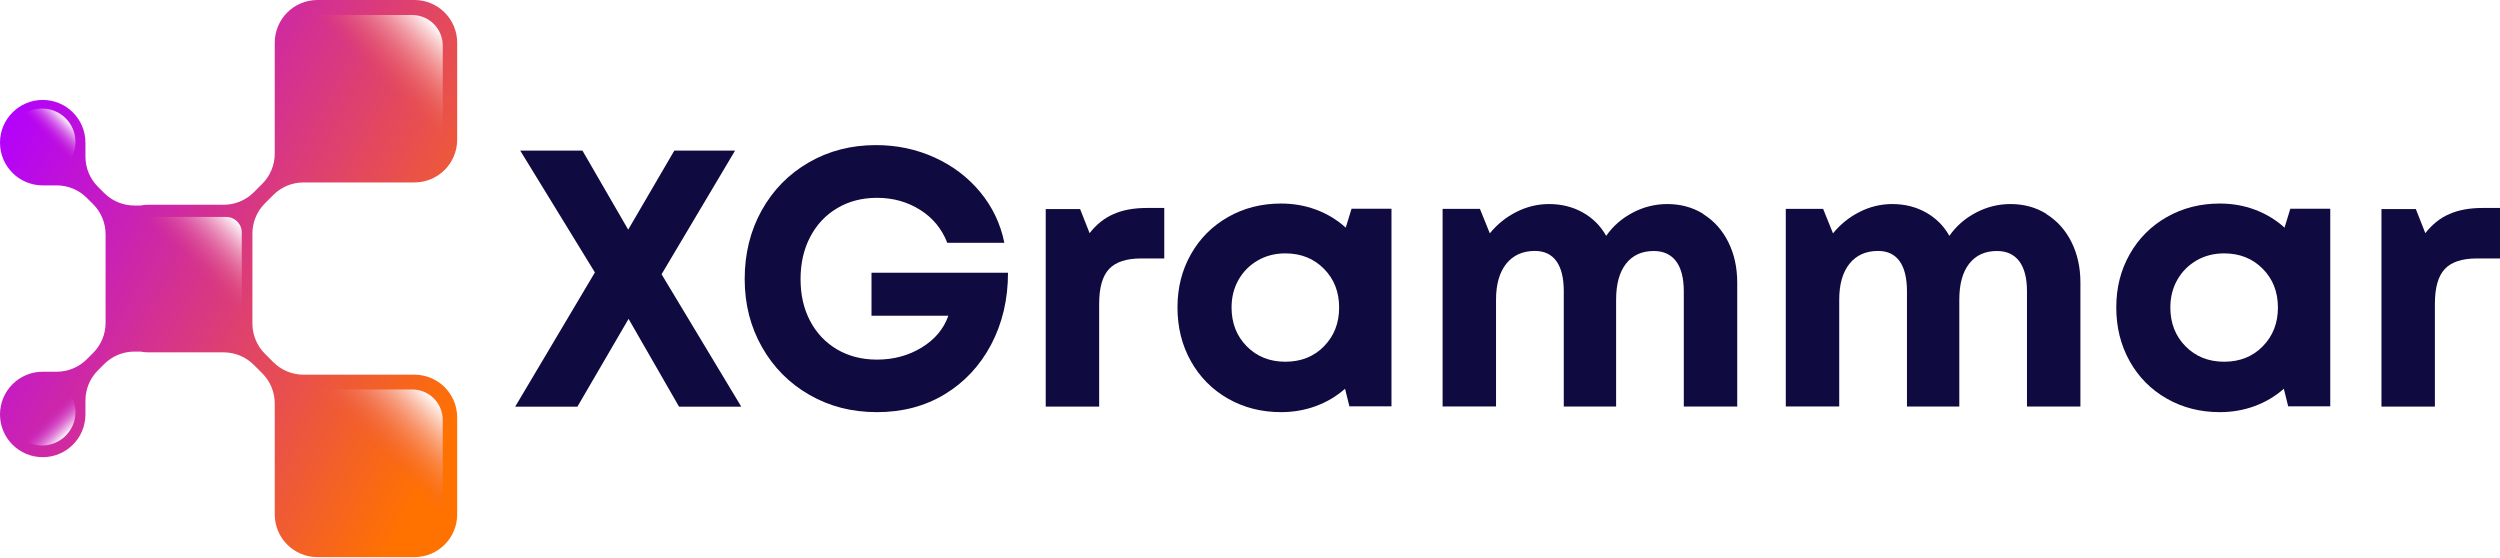
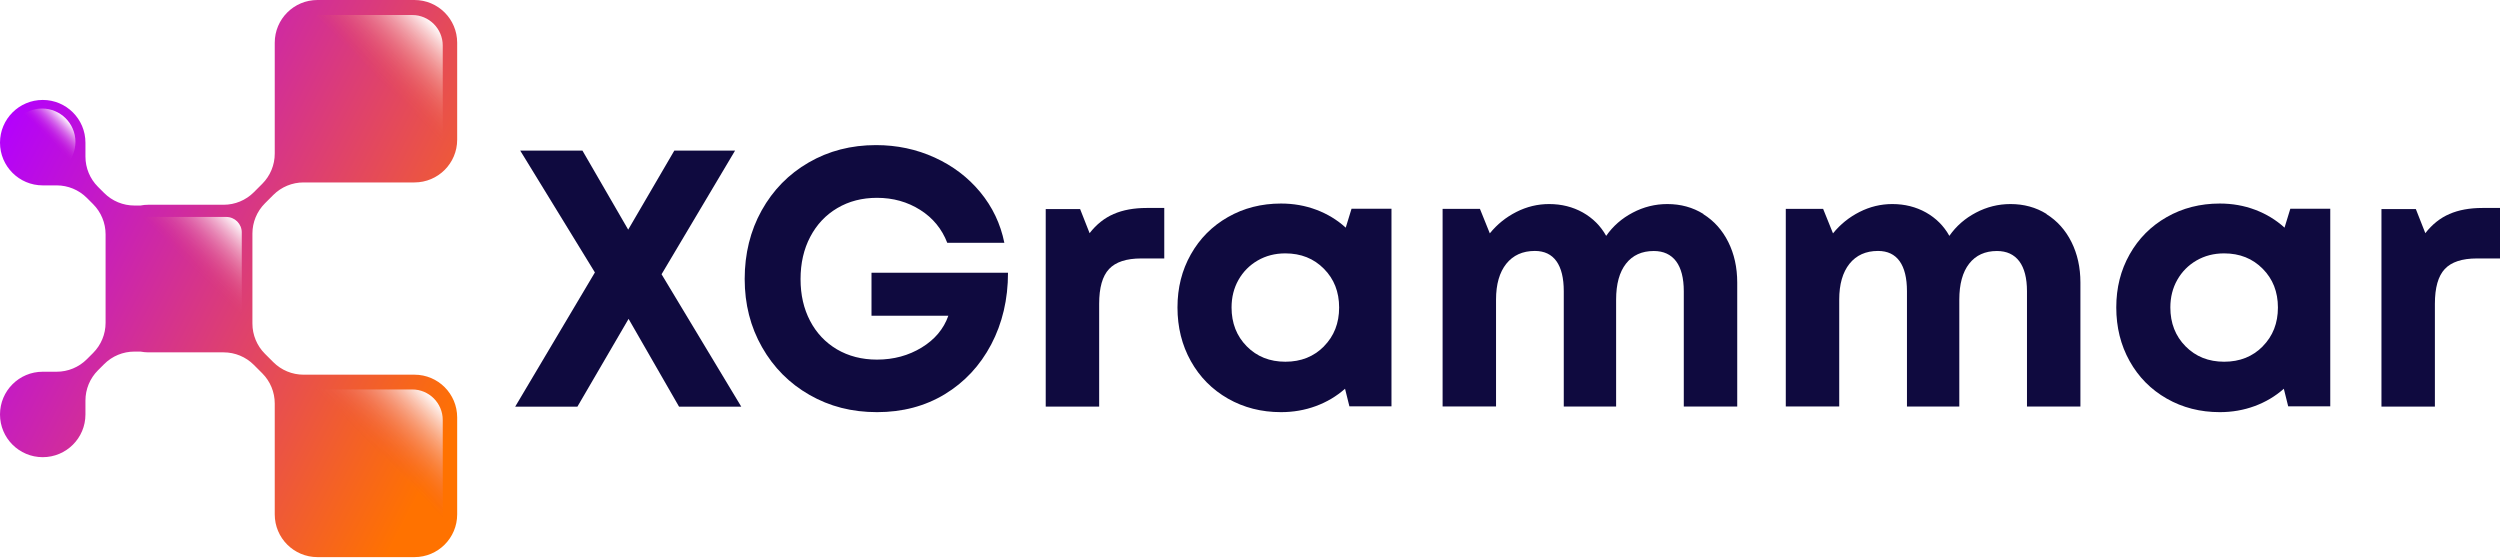
- <svg xmlns="http://www.w3.org/2000/svg" xmlns:xlink="http://www.w3.org/1999/xlink" id="Layer_1" data-name="Layer 1" viewBox="355.13 281.57 389.73 86.85">
+ <svg xmlns="http://www.w3.org/2000/svg" xmlns:xlink="http://www.w3.org/1999/xlink" id="Layer_1" data-name="Layer 1" viewBox="0 0 389.73 86.85">
  <defs>
    <style>
      .cls-1 {
        fill: url(#linear-gradient);
      }

      .cls-2 {
        fill: #0f0a3f;
      }

      .cls-3 {
        fill: url(#linear-gradient-3);
      }

      .cls-4 {
        fill: url(#linear-gradient-4);
      }

      .cls-5 {
        fill: url(#linear-gradient-2);
      }

      .cls-6 {
        fill: url(#linear-gradient-6);
      }

      .cls-7 {
        fill: url(#linear-gradient-5);
      }
    </style>
-     <linearGradient id="linear-gradient" x1="355.88" y1="299.09" x2="431.14" y2="338.2" gradientUnits="userSpaceOnUse">
+     <linearGradient id="linear-gradient" x1="0.75" y1="17.52" x2="76.01" y2="56.63" gradientUnits="userSpaceOnUse">
      <stop offset="0" stop-color="#b300ff" />
      <stop offset="1" stop-color="#ff7200" />
    </linearGradient>
-     <linearGradient id="linear-gradient-2" x1="414.15" y1="293.93" x2="422.89" y2="285.26" gradientUnits="userSpaceOnUse">
+     <linearGradient id="linear-gradient-2" x1="59.02" y1="12.36" x2="67.76" y2="3.69" gradientUnits="userSpaceOnUse">
      <stop offset="0" stop-color="#eb5442" stop-opacity="0" />
      <stop offset="1" stop-color="#fff" />
    </linearGradient>
-     <linearGradient id="linear-gradient-3" y1="352.3" y2="343.63" xlink:href="#linear-gradient-2" />
-     <linearGradient id="linear-gradient-4" x1="384.99" y1="323.23" x2="392.22" y2="316.06" gradientUnits="userSpaceOnUse">
+     <linearGradient id="linear-gradient-3" y1="70.73" y2="62.06" xlink:href="#linear-gradient-2" />
+     <linearGradient id="linear-gradient-4" x1="29.86" y1="41.66" x2="37.09" y2="34.49" gradientUnits="userSpaceOnUse">
      <stop offset="0" stop-color="#dc3d77" stop-opacity="0" />
      <stop offset="1" stop-color="#fff" />
    </linearGradient>
-     <linearGradient id="linear-gradient-5" x1="362.38" y1="303" x2="365.42" y2="299.99" gradientUnits="userSpaceOnUse">
+     <linearGradient id="linear-gradient-5" x1="7.25" y1="21.43" x2="10.29" y2="18.42" gradientUnits="userSpaceOnUse">
      <stop offset="0" stop-color="#c013d5" stop-opacity="0" />
      <stop offset="1" stop-color="#fff" />
    </linearGradient>
    <linearGradient id="linear-gradient-6" x1="-797.33" y1="3057.43" x2="-794.29" y2="3054.42" gradientTransform="translate(3419.8 1143.84) rotate(90)" xlink:href="#linear-gradient-5" />
  </defs>
  <g>
-     <path class="cls-2" d="m458.26,324.32l12.43,20.65h-9.7l-7.87-13.69-7.98,13.69h-9.7l12.43-20.93-11.64-18.99h9.7l7.13,12.32,7.19-12.32h9.47l-11.46,19.28Z" />
-     <path class="cls-2" d="m491,324.09h21.27c0,4.14-.88,7.87-2.62,11.18-1.75,3.31-4.16,5.89-7.24,7.76-3.08,1.86-6.6,2.79-10.55,2.79s-7.39-.89-10.52-2.68c-3.14-1.79-5.61-4.27-7.41-7.44-1.81-3.17-2.71-6.72-2.71-10.64s.88-7.52,2.65-10.69c1.77-3.17,4.21-5.67,7.33-7.47,3.12-1.81,6.62-2.71,10.49-2.71,3.27,0,6.32.65,9.15,1.94,2.83,1.29,5.2,3.09,7.1,5.39,1.9,2.3,3.16,4.93,3.76,7.9h-8.9c-.84-2.17-2.24-3.88-4.22-5.13-1.98-1.25-4.22-1.88-6.73-1.88-2.32,0-4.38.53-6.19,1.6-1.81,1.07-3.21,2.56-4.22,4.48-1.01,1.92-1.51,4.12-1.51,6.59s.49,4.6,1.48,6.5c.99,1.9,2.39,3.38,4.19,4.45,1.81,1.06,3.89,1.6,6.25,1.6,2.59,0,4.91-.63,6.96-1.88,2.05-1.25,3.44-2.91,4.16-4.96h-11.98v-6.67Z" />
-     <path class="cls-2" d="m536.63,313.99v7.87h-3.59c-2.32,0-3.99.55-5.02,1.65-1.03,1.1-1.54,2.91-1.54,5.42v16.03h-8.33v-30.8h5.36l1.48,3.76c1.06-1.37,2.32-2.37,3.76-2.99,1.44-.63,3.16-.94,5.13-.94h2.74Z" />
-     <path class="cls-2" d="m565.83,314.11h6.22v30.8h-6.56l-.68-2.74c-1.33,1.18-2.85,2.08-4.56,2.71-1.71.63-3.52.94-5.42.94-3.04,0-5.8-.7-8.27-2.11-2.47-1.41-4.4-3.36-5.79-5.85-1.39-2.49-2.08-5.28-2.08-8.36s.69-5.8,2.08-8.27c1.39-2.47,3.32-4.41,5.79-5.82,2.47-1.41,5.23-2.11,8.27-2.11,1.94,0,3.77.32,5.5.97,1.73.65,3.26,1.58,4.59,2.79l.91-2.97Zm-4.31,21.45c1.58-1.6,2.37-3.61,2.37-6.05s-.79-4.45-2.37-6.04c-1.58-1.6-3.58-2.4-6.02-2.4-1.6,0-3.03.37-4.31,1.11-1.27.74-2.27,1.75-2.99,3.02-.72,1.27-1.08,2.71-1.08,4.31,0,2.43.79,4.45,2.37,6.05,1.58,1.6,3.58,2.4,6.02,2.4s4.44-.8,6.02-2.4Z" />
-     <path class="cls-2" d="m620.67,314.96c1.65,1.03,2.95,2.47,3.88,4.33.93,1.86,1.4,3.97,1.4,6.33v19.33h-8.33v-17.97c0-2.05-.4-3.61-1.2-4.68-.8-1.06-1.96-1.6-3.48-1.6-1.86,0-3.31.66-4.33,1.97-1.03,1.31-1.54,3.19-1.54,5.62v16.65h-8.16v-17.97c0-2.05-.38-3.61-1.14-4.68-.76-1.06-1.88-1.6-3.37-1.6-1.9,0-3.38.67-4.45,2-1.06,1.33-1.6,3.19-1.6,5.59v16.65h-8.33v-30.8h5.82l1.54,3.82c1.14-1.41,2.52-2.52,4.14-3.34,1.62-.82,3.32-1.23,5.1-1.23,1.94,0,3.69.44,5.25,1.31,1.56.88,2.78,2.09,3.65,3.65,1.06-1.52,2.44-2.73,4.14-3.62,1.69-.89,3.49-1.34,5.39-1.34,2.09,0,3.96.51,5.62,1.54Z" />
-     <path class="cls-2" d="m674.17,314.96c1.65,1.03,2.95,2.47,3.88,4.33.93,1.86,1.4,3.97,1.4,6.33v19.33h-8.33v-17.97c0-2.05-.4-3.61-1.2-4.68-.8-1.06-1.96-1.6-3.48-1.6-1.86,0-3.31.66-4.33,1.97-1.03,1.31-1.54,3.19-1.54,5.62v16.65h-8.16v-17.97c0-2.05-.38-3.61-1.14-4.68-.76-1.06-1.88-1.6-3.37-1.6-1.9,0-3.38.67-4.45,2-1.06,1.33-1.6,3.19-1.6,5.59v16.65h-8.33v-30.8h5.82l1.54,3.82c1.14-1.41,2.52-2.52,4.14-3.34,1.62-.82,3.32-1.23,5.1-1.23,1.94,0,3.69.44,5.25,1.31,1.56.88,2.78,2.09,3.65,3.65,1.06-1.52,2.44-2.73,4.14-3.62,1.69-.89,3.49-1.34,5.39-1.34,2.09,0,3.96.51,5.62,1.54Z" />
-     <path class="cls-2" d="m712.18,314.11h6.22v30.8h-6.56l-.68-2.74c-1.33,1.18-2.85,2.08-4.56,2.71-1.71.63-3.52.94-5.42.94-3.04,0-5.8-.7-8.27-2.11-2.47-1.41-4.4-3.36-5.79-5.85-1.39-2.49-2.08-5.28-2.08-8.36s.69-5.8,2.08-8.27c1.39-2.47,3.32-4.41,5.79-5.82,2.47-1.41,5.23-2.11,8.27-2.11,1.94,0,3.77.32,5.5.97,1.73.65,3.26,1.58,4.59,2.79l.91-2.97Zm-4.31,21.45c1.58-1.6,2.37-3.61,2.37-6.05s-.79-4.45-2.37-6.04c-1.58-1.6-3.58-2.4-6.02-2.4-1.6,0-3.03.37-4.31,1.11-1.27.74-2.27,1.75-2.99,3.02-.72,1.27-1.08,2.71-1.08,4.31,0,2.43.79,4.45,2.37,6.05,1.58,1.6,3.58,2.4,6.02,2.4s4.44-.8,6.02-2.4Z" />
-     <path class="cls-2" d="m744.86,313.99v7.87h-3.59c-2.32,0-3.99.55-5.02,1.65-1.03,1.1-1.54,2.91-1.54,5.42v16.03h-8.33v-30.8h5.36l1.48,3.76c1.06-1.37,2.32-2.37,3.76-2.99,1.44-.63,3.16-.94,5.13-.94h2.74Z" />
+     <path class="cls-2" d="m103.13,42.75l12.43,20.65h-9.7l-7.87-13.69-7.98,13.69h-9.7l12.43-20.93-11.64-18.99h9.7l7.13,12.32,7.19-12.32h9.47l-11.46,19.28Z" />
+     <path class="cls-2" d="m135.87,42.52h21.27c0,4.14-.88,7.87-2.62,11.18-1.75,3.31-4.16,5.89-7.24,7.76-3.08,1.86-6.6,2.79-10.55,2.79s-7.39-.89-10.52-2.68c-3.14-1.79-5.61-4.27-7.41-7.44-1.81-3.17-2.71-6.72-2.71-10.64s.88-7.52,2.65-10.69c1.77-3.17,4.21-5.67,7.33-7.47,3.12-1.81,6.62-2.71,10.49-2.71,3.27,0,6.32.65,9.15,1.94,2.83,1.29,5.2,3.09,7.1,5.39,1.9,2.3,3.16,4.93,3.76,7.9h-8.9c-.84-2.17-2.24-3.88-4.22-5.13-1.98-1.25-4.22-1.88-6.73-1.88-2.32,0-4.38.53-6.19,1.6-1.81,1.07-3.21,2.56-4.22,4.48-1.01,1.92-1.51,4.12-1.51,6.59s.49,4.6,1.48,6.5c.99,1.9,2.39,3.38,4.19,4.45,1.81,1.06,3.89,1.6,6.25,1.6,2.59,0,4.91-.63,6.96-1.88,2.05-1.25,3.44-2.91,4.16-4.96h-11.98v-6.67Z" />
+     <path class="cls-2" d="m181.5,32.42v7.87h-3.59c-2.32,0-3.99.55-5.02,1.65-1.03,1.1-1.54,2.91-1.54,5.42v16.03h-8.33v-30.8h5.36l1.48,3.76c1.06-1.37,2.32-2.37,3.76-2.99,1.44-.63,3.16-.94,5.13-.94h2.74Z" />
+     <path class="cls-2" d="m210.7,32.54h6.22v30.8h-6.56l-.68-2.74c-1.33,1.18-2.85,2.08-4.56,2.71-1.71.63-3.52.94-5.42.94-3.04,0-5.8-.7-8.27-2.11-2.47-1.41-4.4-3.36-5.79-5.85-1.39-2.49-2.08-5.28-2.08-8.36s.69-5.8,2.08-8.27c1.39-2.47,3.32-4.41,5.79-5.82,2.47-1.41,5.23-2.11,8.27-2.11,1.94,0,3.77.32,5.5.97,1.73.65,3.26,1.58,4.59,2.79l.91-2.97Zm-4.31,21.45c1.58-1.6,2.37-3.61,2.37-6.05s-.79-4.45-2.37-6.04c-1.58-1.6-3.58-2.4-6.02-2.4-1.6,0-3.03.37-4.31,1.11-1.27.74-2.27,1.75-2.99,3.02-.72,1.27-1.08,2.71-1.08,4.31,0,2.43.79,4.45,2.37,6.05,1.58,1.6,3.58,2.4,6.02,2.4s4.44-.8,6.02-2.4Z" />
+     <path class="cls-2" d="m265.54,33.39c1.65,1.03,2.95,2.47,3.88,4.33.93,1.86,1.4,3.97,1.4,6.33v19.33h-8.33v-17.97c0-2.05-.4-3.61-1.2-4.68-.8-1.06-1.96-1.6-3.48-1.6-1.86,0-3.31.66-4.33,1.97-1.03,1.31-1.54,3.19-1.54,5.62v16.65h-8.16v-17.97c0-2.05-.38-3.61-1.14-4.68-.76-1.06-1.88-1.6-3.37-1.6-1.9,0-3.38.67-4.45,2-1.06,1.33-1.6,3.19-1.6,5.59v16.65h-8.33v-30.8h5.82l1.54,3.82c1.14-1.41,2.52-2.52,4.14-3.34,1.62-.82,3.32-1.23,5.1-1.23,1.94,0,3.69.44,5.25,1.31,1.56.88,2.78,2.09,3.65,3.65,1.06-1.52,2.44-2.73,4.14-3.62,1.69-.89,3.49-1.34,5.39-1.34,2.09,0,3.96.51,5.62,1.54Z" />
+     <path class="cls-2" d="m319.04,33.39c1.65,1.03,2.95,2.47,3.88,4.33.93,1.86,1.4,3.97,1.4,6.33v19.33h-8.33v-17.97c0-2.05-.4-3.61-1.2-4.68-.8-1.06-1.96-1.6-3.48-1.6-1.86,0-3.31.66-4.33,1.97-1.03,1.31-1.54,3.19-1.54,5.62v16.65h-8.16v-17.97c0-2.05-.38-3.61-1.14-4.68-.76-1.06-1.88-1.6-3.37-1.6-1.9,0-3.38.67-4.45,2-1.06,1.33-1.6,3.19-1.6,5.59v16.65h-8.33v-30.8h5.82l1.54,3.82c1.14-1.41,2.52-2.52,4.14-3.34,1.62-.82,3.32-1.23,5.1-1.23,1.94,0,3.69.44,5.25,1.31,1.56.88,2.78,2.09,3.65,3.65,1.06-1.52,2.44-2.73,4.14-3.62,1.69-.89,3.49-1.34,5.39-1.34,2.09,0,3.96.51,5.62,1.54Z" />
+     <path class="cls-2" d="m357.05,32.54h6.22v30.8h-6.56l-.68-2.74c-1.33,1.18-2.85,2.08-4.56,2.71-1.71.63-3.52.94-5.42.94-3.04,0-5.8-.7-8.27-2.11-2.47-1.41-4.4-3.36-5.79-5.85-1.39-2.49-2.08-5.28-2.08-8.36s.69-5.8,2.08-8.27c1.39-2.47,3.32-4.41,5.79-5.82,2.47-1.41,5.23-2.11,8.27-2.11,1.94,0,3.77.32,5.5.97,1.73.65,3.26,1.58,4.59,2.79l.91-2.97Zm-4.31,21.45c1.58-1.6,2.37-3.61,2.37-6.05s-.79-4.45-2.37-6.04c-1.58-1.6-3.58-2.4-6.02-2.4-1.6,0-3.03.37-4.31,1.11-1.27.74-2.27,1.75-2.99,3.02-.72,1.27-1.08,2.71-1.08,4.31,0,2.43.79,4.45,2.37,6.05,1.58,1.6,3.58,2.4,6.02,2.4s4.44-.8,6.02-2.4Z" />
+     <path class="cls-2" d="m389.73,32.42v7.87h-3.59c-2.32,0-3.99.55-5.02,1.65-1.03,1.1-1.54,2.91-1.54,5.42v16.03h-8.33v-30.8h5.36l1.48,3.76c1.06-1.37,2.32-2.37,3.76-2.99,1.44-.63,3.16-.94,5.13-.94h2.74Z" />
  </g>
  <g>
-     <path class="cls-1" d="m419.74,339.98h-17.29c-1.77,0-3.46-.7-4.71-1.95l-1.31-1.31c-1.25-1.25-1.95-2.94-1.95-4.71v-2.29h0v-11.74c0-1.77.7-3.46,1.95-4.71l1.31-1.31c1.25-1.25,2.94-1.95,4.71-1.95h17.29c3.68,0,6.66-2.98,6.66-6.66v-15.12c0-3.68-2.98-6.66-6.66-6.66h-15.12c-3.68,0-6.66,2.98-6.66,6.66v17.29c0,1.77-.7,3.46-1.95,4.71l-1.31,1.31c-1.25,1.25-2.94,1.95-4.71,1.95h-11.74c-.42,0-.83.04-1.22.12h-.95c-1.77,0-3.46-.7-4.71-1.95l-.97-.97c-1.25-1.25-1.95-2.94-1.95-4.71v-2.17c0-3.68-2.98-6.66-6.66-6.66h0c-3.68,0-6.66,2.98-6.66,6.66,0,3.68,2.98,6.66,6.66,6.66h2.17c1.77,0,3.46.7,4.71,1.95l.97.97c1.25,1.25,1.95,2.94,1.95,4.71v13.79c0,1.77-.7,3.46-1.95,4.71l-.97.97c-1.25,1.25-2.94,1.95-4.71,1.95h-2.17c-3.68,0-6.66,2.98-6.66,6.66,0,3.68,2.98,6.66,6.66,6.66s6.66-2.98,6.66-6.66v-2.17c0-1.77.7-3.46,1.95-4.71l.97-.97c1.25-1.25,2.94-1.95,4.71-1.95h.95c.4.07.81.12,1.22.12h11.74c1.77,0,3.46.7,4.71,1.95l1.31,1.31c1.25,1.25,1.95,2.94,1.95,4.71v17.29c0,3.68,2.98,6.66,6.66,6.66h15.12c3.68,0,6.66-2.98,6.66-6.66v-15.12c0-3.68-2.98-6.66-6.66-6.66Z" />
-     <rect class="cls-5" x="400.19" y="283.91" width="23.96" height="23.96" rx="4.77" ry="4.77" />
-     <rect class="cls-3" x="400.19" y="342.28" width="23.96" height="23.96" rx="4.77" ry="4.77" />
-     <rect class="cls-4" x="373.89" y="315.39" width="18.93" height="18.93" rx="2.42" ry="2.42" />
-     <circle class="cls-7" cx="361.69" cy="303.69" r="5.2" />
-     <circle class="cls-6" cx="361.69" cy="345.82" r="5.2" />
+     <path class="cls-1" d="m64.61,58.41h-17.29c-1.77,0-3.46-.7-4.71-1.95l-1.31-1.31c-1.25-1.25-1.95-2.94-1.95-4.71v-2.29h0v-11.74c0-1.77.7-3.46,1.95-4.71l1.31-1.31c1.25-1.25,2.94-1.95,4.71-1.95h17.29c3.68,0,6.66-2.98,6.66-6.66v-15.12c0-3.68-2.98-6.66-6.66-6.66h-15.12c-3.68,0-6.66,2.98-6.66,6.66v17.29c0,1.77-.7,3.46-1.95,4.71l-1.31,1.31c-1.25,1.25-2.94,1.95-4.71,1.95h-11.74c-.42,0-.83.04-1.22.12h-.95c-1.77,0-3.46-.7-4.71-1.95l-.97-.97c-1.25-1.25-1.95-2.94-1.95-4.71v-2.17c0-3.68-2.98-6.66-6.66-6.66h0c-3.68,0-6.66,2.98-6.66,6.66,0,3.68,2.98,6.66,6.66,6.66h2.17c1.77,0,3.46.7,4.71,1.95l.97.97c1.25,1.25,1.95,2.94,1.95,4.71v13.79c0,1.77-.7,3.46-1.95,4.71l-.97.97c-1.25,1.25-2.94,1.95-4.71,1.95h-2.17c-3.68,0-6.66,2.98-6.66,6.66,0,3.68,2.98,6.66,6.66,6.66s6.66-2.98,6.66-6.66v-2.17c0-1.77.7-3.46,1.95-4.71l.97-.97c1.25-1.25,2.94-1.95,4.71-1.95h.95c.4.07.81.12,1.22.12h11.74c1.77,0,3.46.7,4.71,1.95l1.31,1.31c1.25,1.25,1.95,2.94,1.95,4.71v17.29c0,3.68,2.98,6.66,6.66,6.66h15.12c3.68,0,6.66-2.98,6.66-6.66v-15.12c0-3.68-2.98-6.66-6.66-6.66Z" />
+     <rect class="cls-5" x="45.06" y="2.34" width="23.96" height="23.96" rx="4.77" ry="4.77" />
+     <rect class="cls-3" x="45.06" y="60.71" width="23.96" height="23.96" rx="4.77" ry="4.77" />
+     <rect class="cls-4" x="18.76" y="33.82" width="18.93" height="18.93" rx="2.42" ry="2.42" />
+     <circle class="cls-7" cx="6.56" cy="22.12" r="5.2" />
+     <circle class="cls-6" cx="6.56" cy="64.25" r="5.2" />
  </g>
</svg>
